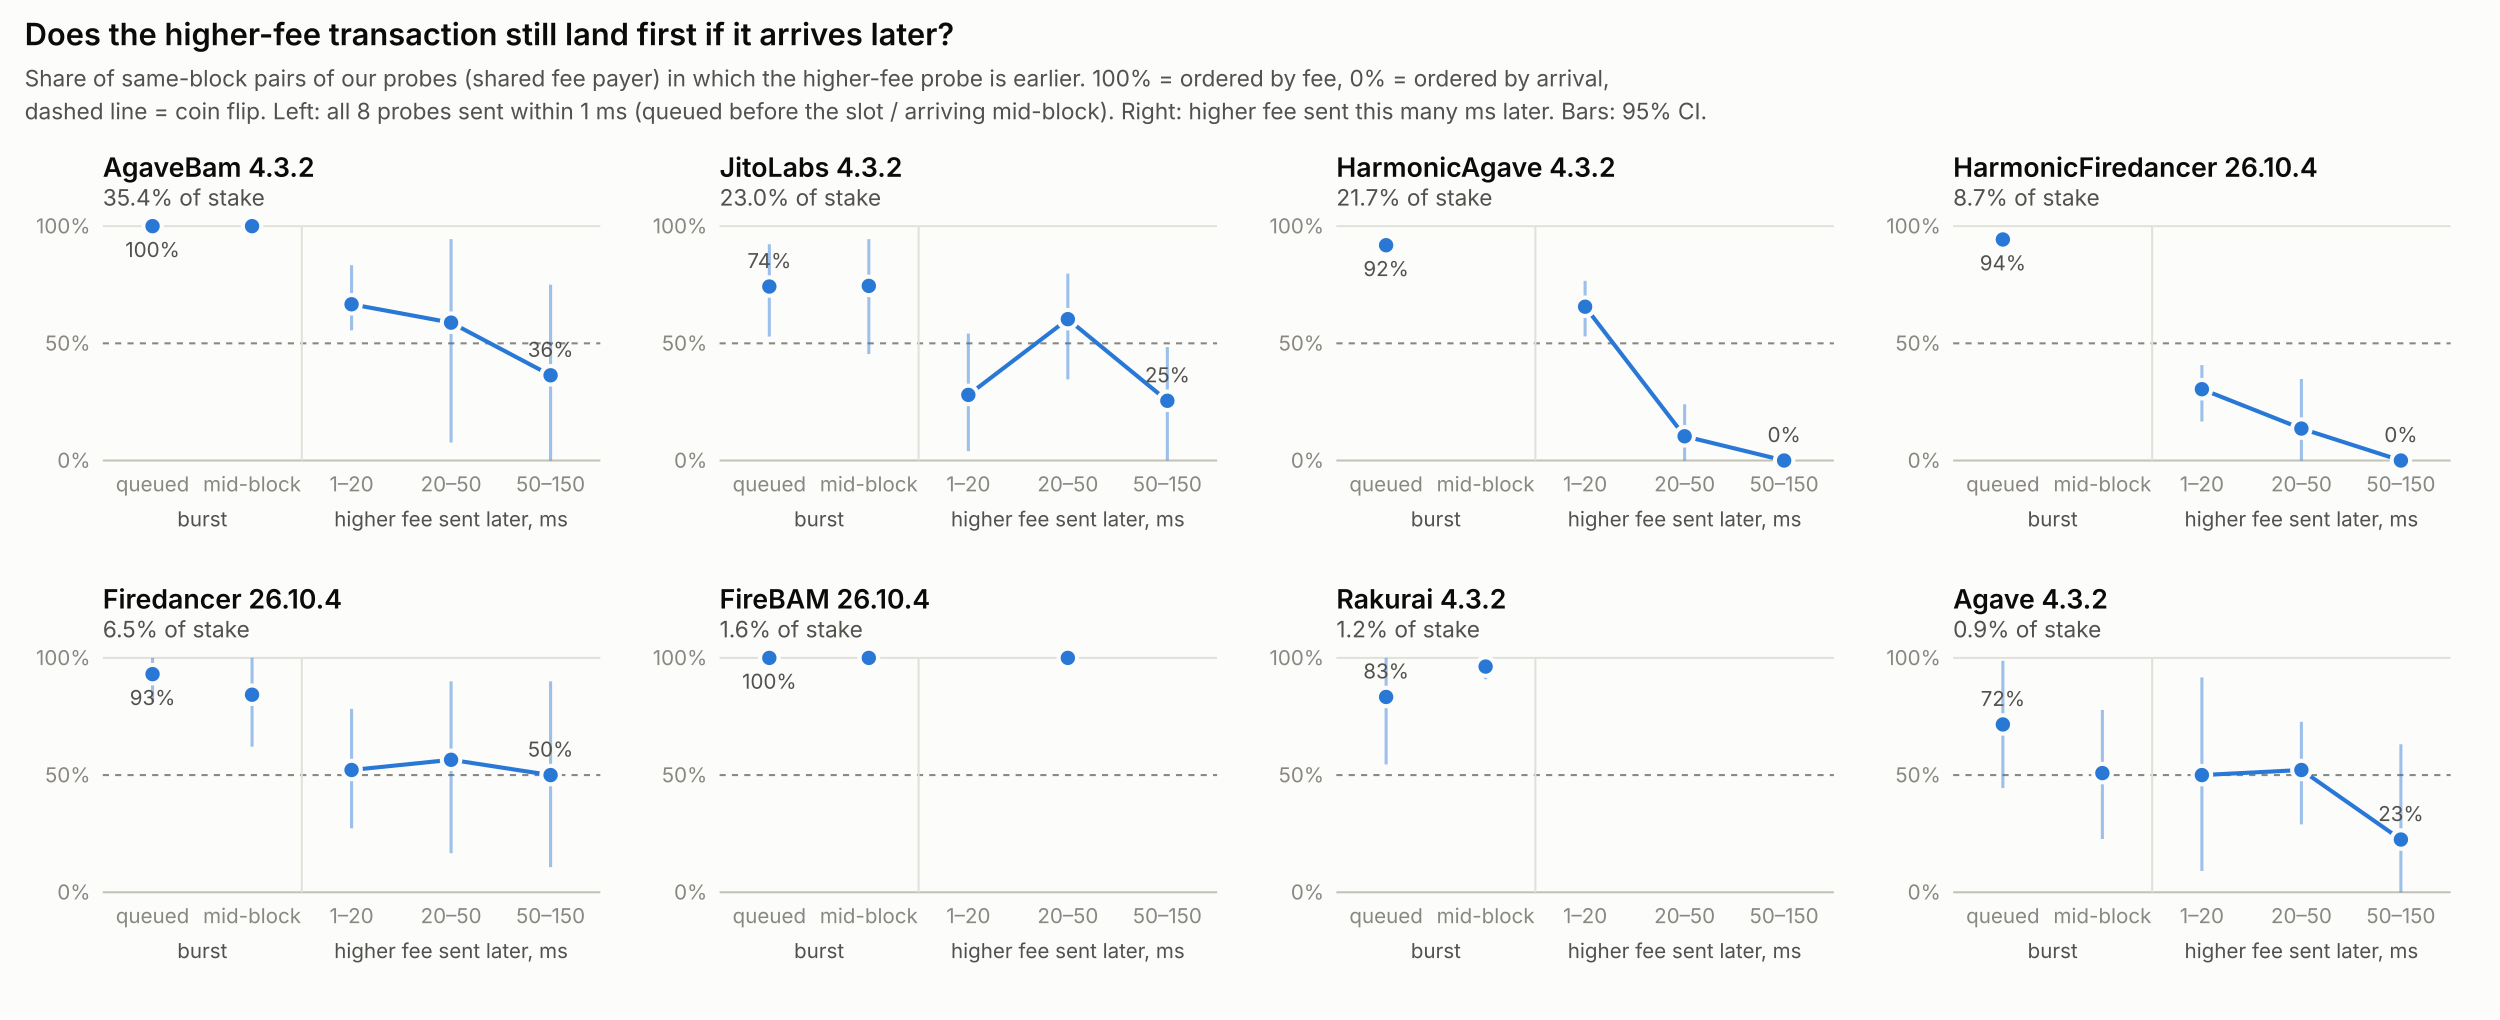
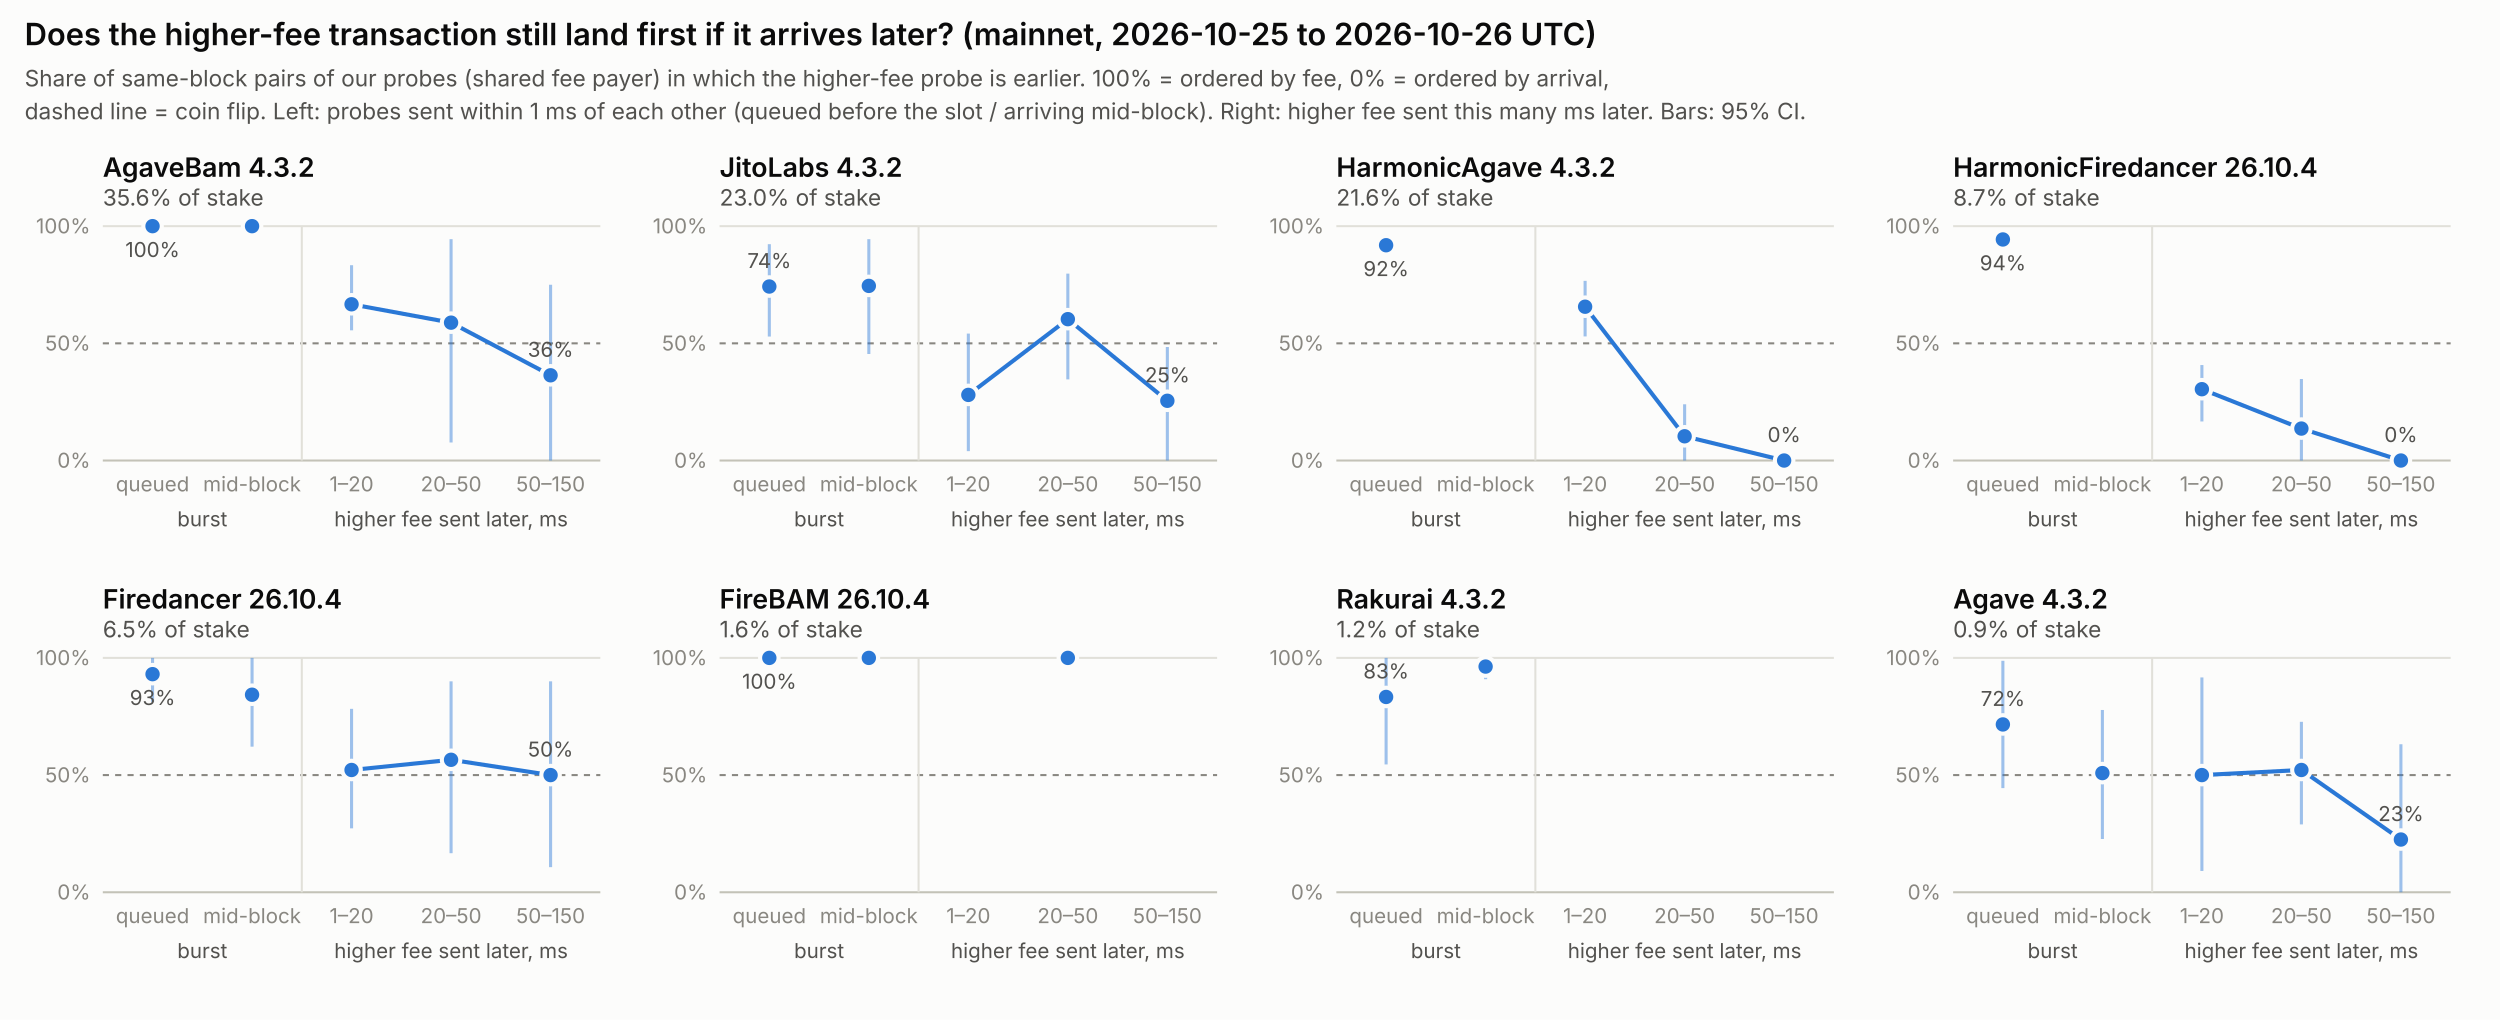
<svg xmlns="http://www.w3.org/2000/svg" viewBox="0 0 1216 496" width="1216" height="496" font-family="system-ui, -apple-system, 'Segoe UI', sans-serif" role="img" aria-labelledby="t d">
  <style>
  .bg{fill:#fcfcfb}.ink{fill:#0b0b0b}.ink2{fill:#52514e}.muted{fill:#898781}
  .grid{stroke:#e1e0d9;stroke-width:1}.base{stroke:#c3c2b7;stroke-width:1}.half{stroke:#898781;stroke-width:1;stroke-dasharray:3 3}
  .s{stroke:#2a78d6;fill:none;stroke-width:2;stroke-linecap:round;stroke-linejoin:round}.ci{stroke:#2a78d6;stroke-width:1.5;opacity:.45}
  .dot{fill:#2a78d6;stroke:#fcfcfb;stroke-width:2}.sep{stroke:#e1e0d9;stroke-width:1}
  @media (prefers-color-scheme: dark){
    .bg{fill:#1a1a19}.ink{fill:#f0efec}.ink2{fill:#c3c2b7}
    .grid{stroke:#2c2c2a}.base{stroke:#383835}.sep{stroke:#2c2c2a}
    .s{stroke:#3987e5}.ci{stroke:#3987e5}.dot{fill:#3987e5;stroke:#1a1a19}
  }
  text{font-size:11px}.t{font-size:13px;font-weight:600}.h{font-size:15px;font-weight:600}.v{font-size:10px;font-variant-numeric:tabular-nums}
</style>
  <rect class="bg" width="1216" height="496" />
-   <text class="h ink" x="12" y="22">Does the higher-fee transaction still land first if it arrives later?</text>
+   <text class="h ink" x="12" y="22">Does the higher-fee transaction still land first if it arrives later? (mainnet, 2026-10-25 to 2026-10-26 UTC)</text>
  <text class="ink2" x="12" y="42">Share of same-block pairs of our probes (shared fee payer) in which the higher-fee probe is earlier. 100% = ordered by fee, 0% = ordered by arrival,</text>
-   <text class="ink2" x="12" y="58">dashed line = coin flip. Left: all 8 probes sent within 1 ms (queued before the slot / arriving mid-block). Right: higher fee sent this many ms later. Bars: 95% CI.</text>
+   <text class="ink2" x="12" y="58">dashed line = coin flip. Left: probes sent within 1 ms of each other (queued before the slot / arriving mid-block). Right: higher fee sent this many ms later. Bars: 95% CI.</text>
  <g transform="translate(8,64)">
    <text class="t ink" x="42" y="22">AgaveBam 4.3.2</text>
-     <text class="ink2" x="42" y="36">35.4% of stake</text>
+     <text class="ink2" x="42" y="36">35.6% of stake</text>
    <line class="base" x1="42" x2="284" y1="160" y2="160" />
    <text class="v muted" x="36" y="163.5" text-anchor="end">0%</text>
    <line class="half" x1="42" x2="284" y1="103" y2="103" />
    <text class="v muted" x="36" y="106.5" text-anchor="end">50%</text>
    <line class="grid" x1="42" x2="284" y1="46" y2="46" />
    <text class="v muted" x="36" y="49.5" text-anchor="end">100%</text>
    <line class="sep" x1="138.8" x2="138.8" y1="46" y2="160" />
    <text class="v muted" x="66.2" y="175" text-anchor="middle">queued</text>
    <text class="v muted" x="114.6" y="175" text-anchor="middle">mid-block</text>
    <text class="v muted" x="163" y="175" text-anchor="middle">1–20</text>
    <text class="v muted" x="211.4" y="175" text-anchor="middle">20–50</text>
    <text class="v muted" x="259.8" y="175" text-anchor="middle">50–150</text>
    <text class="v ink2" x="90.4" y="192" text-anchor="middle">burst</text>
    <text class="v ink2" x="211.4" y="192" text-anchor="middle">higher fee sent later, ms</text>
    <polyline class="s" points="163,84 211.4,92.941 259.8,118.545" />
    <line class="ci" x1="66.2" x2="66.2" y1="46" y2="46" />
    <circle class="dot" cx="66.2" cy="46" r="4.5" />
    <line class="ci" x1="114.6" x2="114.6" y1="46" y2="46" />
    <circle class="dot" cx="114.6" cy="46" r="4.5" />
    <line class="ci" x1="163" x2="163" y1="96.667" y2="65" />
    <circle class="dot" cx="163" cy="84" r="4.5" />
    <line class="ci" x1="211.4" x2="211.4" y1="151.231" y2="52.333" />
    <circle class="dot" cx="211.4" cy="92.941" r="4.5" />
    <line class="ci" x1="259.8" x2="259.8" y1="160" y2="74.5" />
    <circle class="dot" cx="259.8" cy="118.545" r="4.5" />
    <text class="v ink2" x="66.2" y="61" text-anchor="middle">100%</text>
    <text class="v ink2" x="259.8" y="109.545" text-anchor="middle">36%</text>
  </g>
  <g transform="translate(308,64)">
    <text class="t ink" x="42" y="22">JitoLabs 4.3.2</text>
    <text class="ink2" x="42" y="36">23.0% of stake</text>
    <line class="base" x1="42" x2="284" y1="160" y2="160" />
    <text class="v muted" x="36" y="163.5" text-anchor="end">0%</text>
    <line class="half" x1="42" x2="284" y1="103" y2="103" />
    <text class="v muted" x="36" y="106.5" text-anchor="end">50%</text>
    <line class="grid" x1="42" x2="284" y1="46" y2="46" />
    <text class="v muted" x="36" y="49.5" text-anchor="end">100%</text>
    <line class="sep" x1="138.8" x2="138.8" y1="46" y2="160" />
    <text class="v muted" x="66.2" y="175" text-anchor="middle">queued</text>
    <text class="v muted" x="114.6" y="175" text-anchor="middle">mid-block</text>
    <text class="v muted" x="163" y="175" text-anchor="middle">1–20</text>
    <text class="v muted" x="211.4" y="175" text-anchor="middle">20–50</text>
    <text class="v muted" x="259.8" y="175" text-anchor="middle">50–150</text>
    <text class="v ink2" x="90.4" y="192" text-anchor="middle">burst</text>
    <text class="v ink2" x="211.4" y="192" text-anchor="middle">higher fee sent later, ms</text>
    <polyline class="s" points="163,128.08 211.4,91.238 259.8,130.941" />
    <line class="ci" x1="66.2" x2="66.2" y1="99.702" y2="54.769" />
    <circle class="dot" cx="66.2" cy="75.364" r="4.5" />
    <line class="ci" x1="114.6" x2="114.6" y1="108.182" y2="52.333" />
    <circle class="dot" cx="114.6" cy="75.059" r="4.5" />
    <line class="ci" x1="163" x2="163" y1="155.44" y2="98.25" />
    <circle class="dot" cx="163" cy="128.08" r="4.5" />
    <line class="ci" x1="211.4" x2="211.4" y1="120.538" y2="69.089" />
    <circle class="dot" cx="211.4" cy="91.238" r="4.5" />
    <line class="ci" x1="259.8" x2="259.8" y1="160" y2="104.781" />
    <circle class="dot" cx="259.8" cy="130.941" r="4.5" />
    <text class="v ink2" x="66.2" y="66.364" text-anchor="middle">74%</text>
    <text class="v ink2" x="259.8" y="121.941" text-anchor="middle">25%</text>
  </g>
  <g transform="translate(608,64)">
    <text class="t ink" x="42" y="22">HarmonicAgave 4.3.2</text>
-     <text class="ink2" x="42" y="36">21.7% of stake</text>
+     <text class="ink2" x="42" y="36">21.6% of stake</text>
    <line class="base" x1="42" x2="284" y1="160" y2="160" />
    <text class="v muted" x="36" y="163.5" text-anchor="end">0%</text>
    <line class="half" x1="42" x2="284" y1="103" y2="103" />
    <text class="v muted" x="36" y="106.5" text-anchor="end">50%</text>
    <line class="grid" x1="42" x2="284" y1="46" y2="46" />
    <text class="v muted" x="36" y="49.5" text-anchor="end">100%</text>
    <line class="sep" x1="138.8" x2="138.8" y1="46" y2="160" />
    <text class="v muted" x="66.2" y="175" text-anchor="middle">queued</text>
    <text class="v muted" x="114.6" y="175" text-anchor="middle">mid-block</text>
    <text class="v muted" x="163" y="175" text-anchor="middle">1–20</text>
    <text class="v muted" x="211.4" y="175" text-anchor="middle">20–50</text>
    <text class="v muted" x="259.8" y="175" text-anchor="middle">50–150</text>
    <text class="v ink2" x="90.4" y="192" text-anchor="middle">burst</text>
    <text class="v ink2" x="211.4" y="192" text-anchor="middle">higher fee sent later, ms</text>
    <polyline class="s" points="163,85.188 211.4,148.207 259.8,160" />
    <line class="ci" x1="66.2" x2="66.2" y1="60.074" y2="51.241" />
    <circle class="dot" cx="66.2" cy="55.279" r="4.5" />
    <line class="ci" x1="163" x2="163" y1="99.647" y2="72.6" />
    <circle class="dot" cx="163" cy="85.188" r="4.5" />
    <line class="ci" x1="211.4" x2="211.4" y1="160" y2="132.64" />
    <circle class="dot" cx="211.4" cy="148.207" r="4.5" />
    <line class="ci" x1="259.8" x2="259.8" y1="160" y2="160" />
    <circle class="dot" cx="259.8" cy="160" r="4.5" />
    <text class="v ink2" x="66.2" y="70.279" text-anchor="middle">92%</text>
    <text class="v ink2" x="259.8" y="151" text-anchor="middle">0%</text>
  </g>
  <g transform="translate(908,64)">
    <text class="t ink" x="42" y="22">HarmonicFiredancer 26.10.4</text>
    <text class="ink2" x="42" y="36">8.7% of stake</text>
    <line class="base" x1="42" x2="284" y1="160" y2="160" />
    <text class="v muted" x="36" y="163.5" text-anchor="end">0%</text>
    <line class="half" x1="42" x2="284" y1="103" y2="103" />
    <text class="v muted" x="36" y="106.5" text-anchor="end">50%</text>
    <line class="grid" x1="42" x2="284" y1="46" y2="46" />
    <text class="v muted" x="36" y="49.5" text-anchor="end">100%</text>
    <line class="sep" x1="138.8" x2="138.8" y1="46" y2="160" />
    <text class="v muted" x="66.2" y="175" text-anchor="middle">queued</text>
    <text class="v muted" x="114.6" y="175" text-anchor="middle">mid-block</text>
    <text class="v muted" x="163" y="175" text-anchor="middle">1–20</text>
    <text class="v muted" x="211.4" y="175" text-anchor="middle">20–50</text>
    <text class="v muted" x="259.8" y="175" text-anchor="middle">50–150</text>
    <text class="v ink2" x="90.4" y="192" text-anchor="middle">burst</text>
    <text class="v ink2" x="211.4" y="192" text-anchor="middle">higher fee sent later, ms</text>
    <polyline class="s" points="163,125.304 211.4,144.455 259.8,160" />
    <line class="ci" x1="66.2" x2="66.2" y1="56.158" y2="48.886" />
    <circle class="dot" cx="66.2" cy="52.477" r="4.5" />
    <line class="ci" x1="163" x2="163" y1="141" y2="113.556" />
    <circle class="dot" cx="163" cy="125.304" r="4.5" />
    <line class="ci" x1="211.4" x2="211.4" y1="160" y2="120.348" />
    <circle class="dot" cx="211.4" cy="144.455" r="4.5" />
    <line class="ci" x1="259.8" x2="259.8" y1="160" y2="160" />
    <circle class="dot" cx="259.8" cy="160" r="4.5" />
    <text class="v ink2" x="66.2" y="67.477" text-anchor="middle">94%</text>
    <text class="v ink2" x="259.8" y="151" text-anchor="middle">0%</text>
  </g>
  <g transform="translate(8,274)">
    <text class="t ink" x="42" y="22">Firedancer 26.10.4</text>
    <text class="ink2" x="42" y="36">6.5% of stake</text>
    <line class="base" x1="42" x2="284" y1="160" y2="160" />
    <text class="v muted" x="36" y="163.5" text-anchor="end">0%</text>
    <line class="half" x1="42" x2="284" y1="103" y2="103" />
    <text class="v muted" x="36" y="106.5" text-anchor="end">50%</text>
    <line class="grid" x1="42" x2="284" y1="46" y2="46" />
    <text class="v muted" x="36" y="49.5" text-anchor="end">100%</text>
    <line class="sep" x1="138.8" x2="138.8" y1="46" y2="160" />
    <text class="v muted" x="66.2" y="175" text-anchor="middle">queued</text>
    <text class="v muted" x="114.6" y="175" text-anchor="middle">mid-block</text>
    <text class="v muted" x="163" y="175" text-anchor="middle">1–20</text>
    <text class="v muted" x="211.4" y="175" text-anchor="middle">20–50</text>
    <text class="v muted" x="259.8" y="175" text-anchor="middle">50–150</text>
    <text class="v ink2" x="90.4" y="192" text-anchor="middle">burst</text>
    <text class="v ink2" x="211.4" y="192" text-anchor="middle">higher fee sent later, ms</text>
    <polyline class="s" points="163,100.522 211.4,95.565 259.8,103" />
    <line class="ci" x1="66.2" x2="66.2" y1="67.375" y2="46" />
    <circle class="dot" cx="66.2" cy="53.908" r="4.5" />
    <line class="ci" x1="114.6" x2="114.6" y1="89.182" y2="46" />
    <circle class="dot" cx="114.6" cy="63.914" r="4.5" />
    <line class="ci" x1="163" x2="163" y1="128.909" y2="70.783" />
    <circle class="dot" cx="163" cy="100.522" r="4.5" />
    <line class="ci" x1="211.4" x2="211.4" y1="141" y2="57.4" />
    <circle class="dot" cx="211.4" cy="95.565" r="4.5" />
    <line class="ci" x1="259.8" x2="259.8" y1="147.786" y2="57.4" />
    <circle class="dot" cx="259.8" cy="103" r="4.5" />
    <text class="v ink2" x="66.2" y="68.908" text-anchor="middle">93%</text>
    <text class="v ink2" x="259.8" y="94" text-anchor="middle">50%</text>
  </g>
  <g transform="translate(308,274)">
    <text class="t ink" x="42" y="22">FireBAM 26.10.4</text>
    <text class="ink2" x="42" y="36">1.6% of stake</text>
    <line class="base" x1="42" x2="284" y1="160" y2="160" />
    <text class="v muted" x="36" y="163.5" text-anchor="end">0%</text>
    <line class="half" x1="42" x2="284" y1="103" y2="103" />
    <text class="v muted" x="36" y="106.5" text-anchor="end">50%</text>
    <line class="grid" x1="42" x2="284" y1="46" y2="46" />
    <text class="v muted" x="36" y="49.5" text-anchor="end">100%</text>
    <line class="sep" x1="138.8" x2="138.8" y1="46" y2="160" />
    <text class="v muted" x="66.2" y="175" text-anchor="middle">queued</text>
    <text class="v muted" x="114.6" y="175" text-anchor="middle">mid-block</text>
    <text class="v muted" x="163" y="175" text-anchor="middle">1–20</text>
    <text class="v muted" x="211.4" y="175" text-anchor="middle">20–50</text>
    <text class="v muted" x="259.8" y="175" text-anchor="middle">50–150</text>
    <text class="v ink2" x="90.4" y="192" text-anchor="middle">burst</text>
    <text class="v ink2" x="211.4" y="192" text-anchor="middle">higher fee sent later, ms</text>
    <line class="ci" x1="66.2" x2="66.2" y1="46" y2="46" />
    <circle class="dot" cx="66.2" cy="46" r="4.5" />
    <line class="ci" x1="114.6" x2="114.6" y1="46" y2="46" />
    <circle class="dot" cx="114.6" cy="46" r="4.5" />
    <line class="ci" x1="211.4" x2="211.4" y1="46" y2="46" />
    <circle class="dot" cx="211.4" cy="46" r="4.5" />
    <text class="v ink2" x="66.2" y="61" text-anchor="middle">100%</text>
  </g>
  <g transform="translate(608,274)">
    <text class="t ink" x="42" y="22">Rakurai 4.3.2</text>
    <text class="ink2" x="42" y="36">1.2% of stake</text>
    <line class="base" x1="42" x2="284" y1="160" y2="160" />
    <text class="v muted" x="36" y="163.5" text-anchor="end">0%</text>
    <line class="half" x1="42" x2="284" y1="103" y2="103" />
    <text class="v muted" x="36" y="106.5" text-anchor="end">50%</text>
    <line class="grid" x1="42" x2="284" y1="46" y2="46" />
    <text class="v muted" x="36" y="49.5" text-anchor="end">100%</text>
    <line class="sep" x1="138.8" x2="138.8" y1="46" y2="160" />
    <text class="v muted" x="66.2" y="175" text-anchor="middle">queued</text>
    <text class="v muted" x="114.6" y="175" text-anchor="middle">mid-block</text>
    <text class="v muted" x="163" y="175" text-anchor="middle">1–20</text>
    <text class="v muted" x="211.4" y="175" text-anchor="middle">20–50</text>
    <text class="v muted" x="259.8" y="175" text-anchor="middle">50–150</text>
    <text class="v ink2" x="90.4" y="192" text-anchor="middle">burst</text>
    <text class="v ink2" x="211.4" y="192" text-anchor="middle">higher fee sent later, ms</text>
    <line class="ci" x1="66.2" x2="66.2" y1="97.818" y2="46" />
    <circle class="dot" cx="66.2" cy="65" r="4.5" />
    <line class="ci" x1="114.6" x2="114.6" y1="56.364" y2="46" />
    <circle class="dot" cx="114.6" cy="50.222" r="4.5" />
    <text class="v ink2" x="66.2" y="56" text-anchor="middle">83%</text>
  </g>
  <g transform="translate(908,274)">
    <text class="t ink" x="42" y="22">Agave 4.3.2</text>
    <text class="ink2" x="42" y="36">0.9% of stake</text>
    <line class="base" x1="42" x2="284" y1="160" y2="160" />
    <text class="v muted" x="36" y="163.5" text-anchor="end">0%</text>
    <line class="half" x1="42" x2="284" y1="103" y2="103" />
    <text class="v muted" x="36" y="106.5" text-anchor="end">50%</text>
    <line class="grid" x1="42" x2="284" y1="46" y2="46" />
    <text class="v muted" x="36" y="49.5" text-anchor="end">100%</text>
    <line class="sep" x1="138.8" x2="138.8" y1="46" y2="160" />
    <text class="v muted" x="66.2" y="175" text-anchor="middle">queued</text>
    <text class="v muted" x="114.6" y="175" text-anchor="middle">mid-block</text>
    <text class="v muted" x="163" y="175" text-anchor="middle">1–20</text>
    <text class="v muted" x="211.4" y="175" text-anchor="middle">20–50</text>
    <text class="v muted" x="259.8" y="175" text-anchor="middle">50–150</text>
    <text class="v ink2" x="90.4" y="192" text-anchor="middle">burst</text>
    <text class="v ink2" x="211.4" y="192" text-anchor="middle">higher fee sent later, ms</text>
    <polyline class="s" points="163,103 211.4,100.522 259.8,134.35" />
    <line class="ci" x1="66.2" x2="66.2" y1="109.333" y2="47.407" />
    <circle class="dot" cx="66.2" cy="78.37" r="4.5" />
    <line class="ci" x1="114.6" x2="114.6" y1="134.091" y2="71.333" />
    <circle class="dot" cx="114.6" cy="102.034" r="4.5" />
    <line class="ci" x1="163" x2="163" y1="149.636" y2="55.5" />
    <circle class="dot" cx="163" cy="103" r="4.5" />
    <line class="ci" x1="211.4" x2="211.4" y1="127" y2="77.091" />
    <circle class="dot" cx="211.4" cy="100.522" r="4.5" />
    <line class="ci" x1="259.8" x2="259.8" y1="160" y2="88" />
    <circle class="dot" cx="259.8" cy="134.35" r="4.5" />
    <text class="v ink2" x="66.2" y="69.37" text-anchor="middle">72%</text>
    <text class="v ink2" x="259.8" y="125.35" text-anchor="middle">23%</text>
  </g>
</svg>
